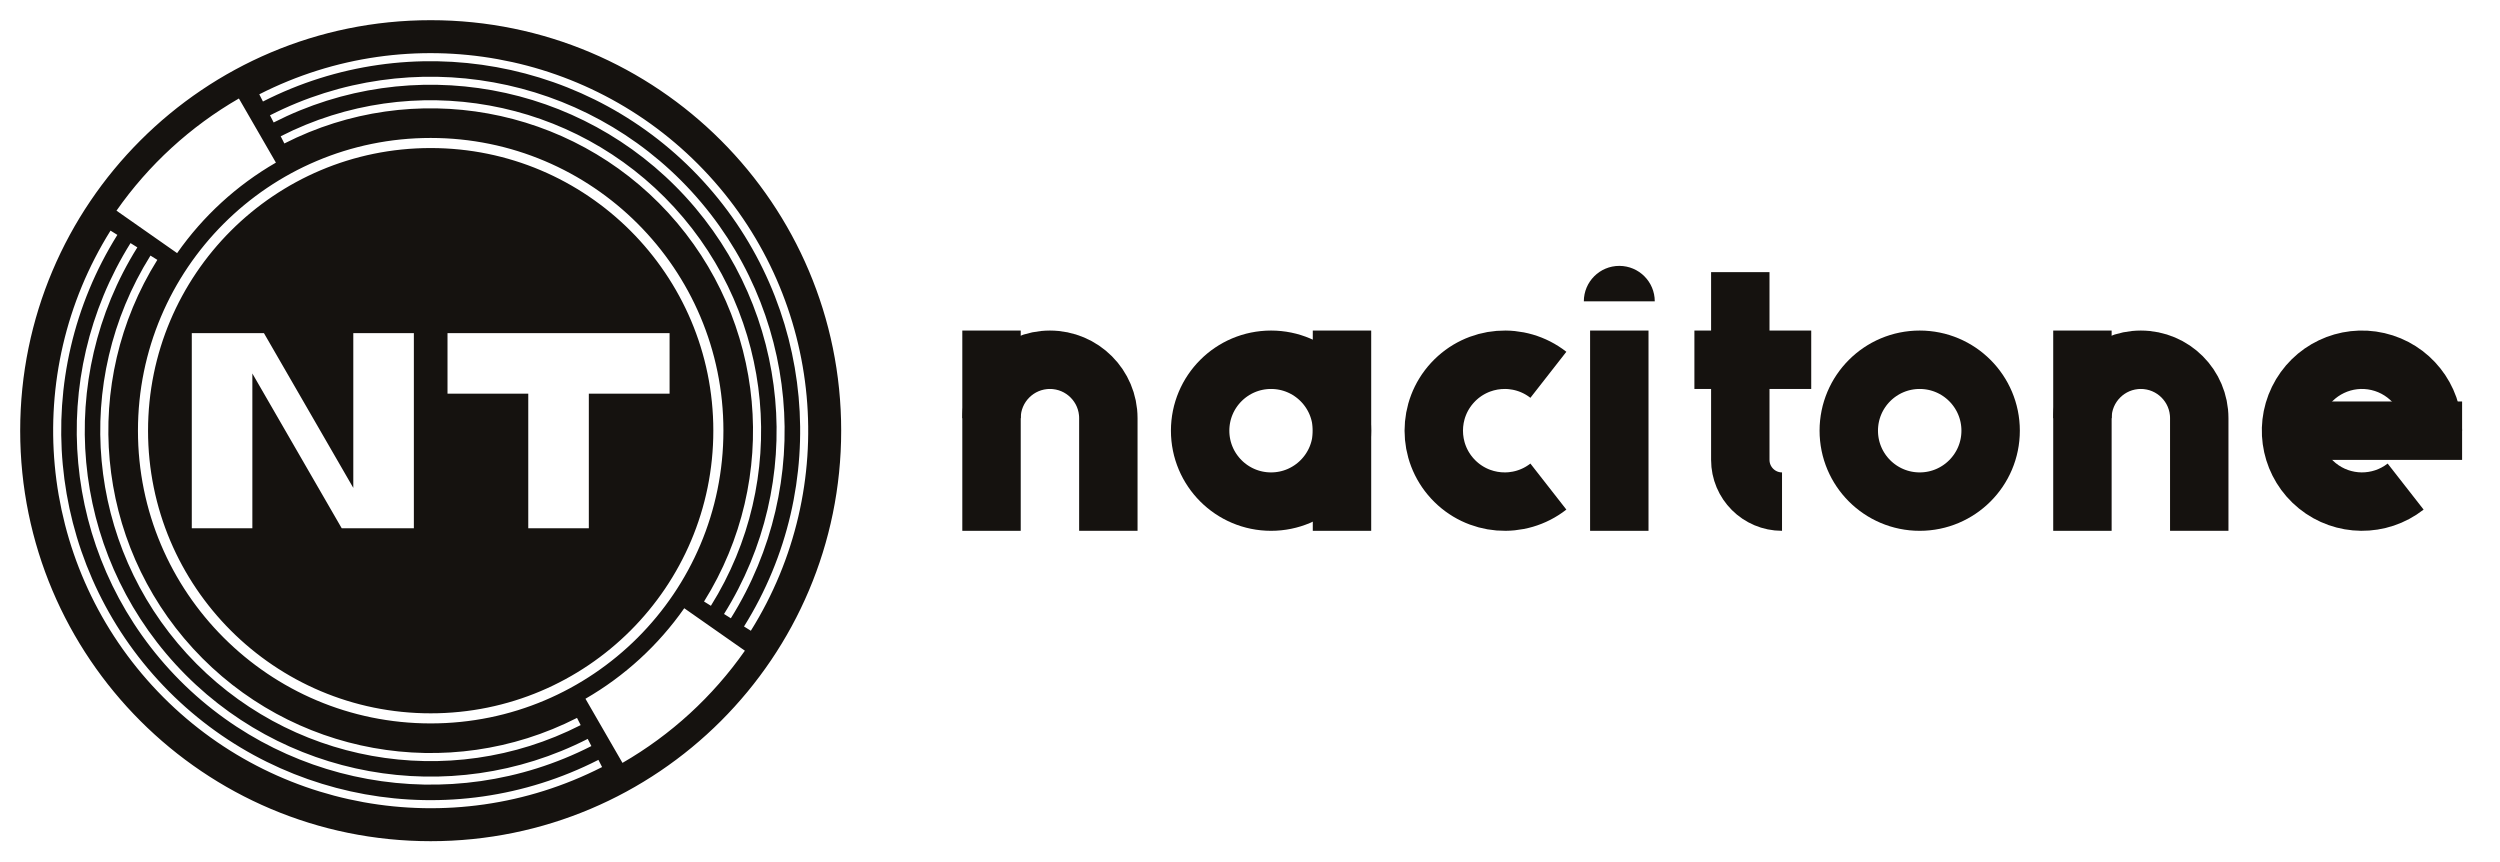
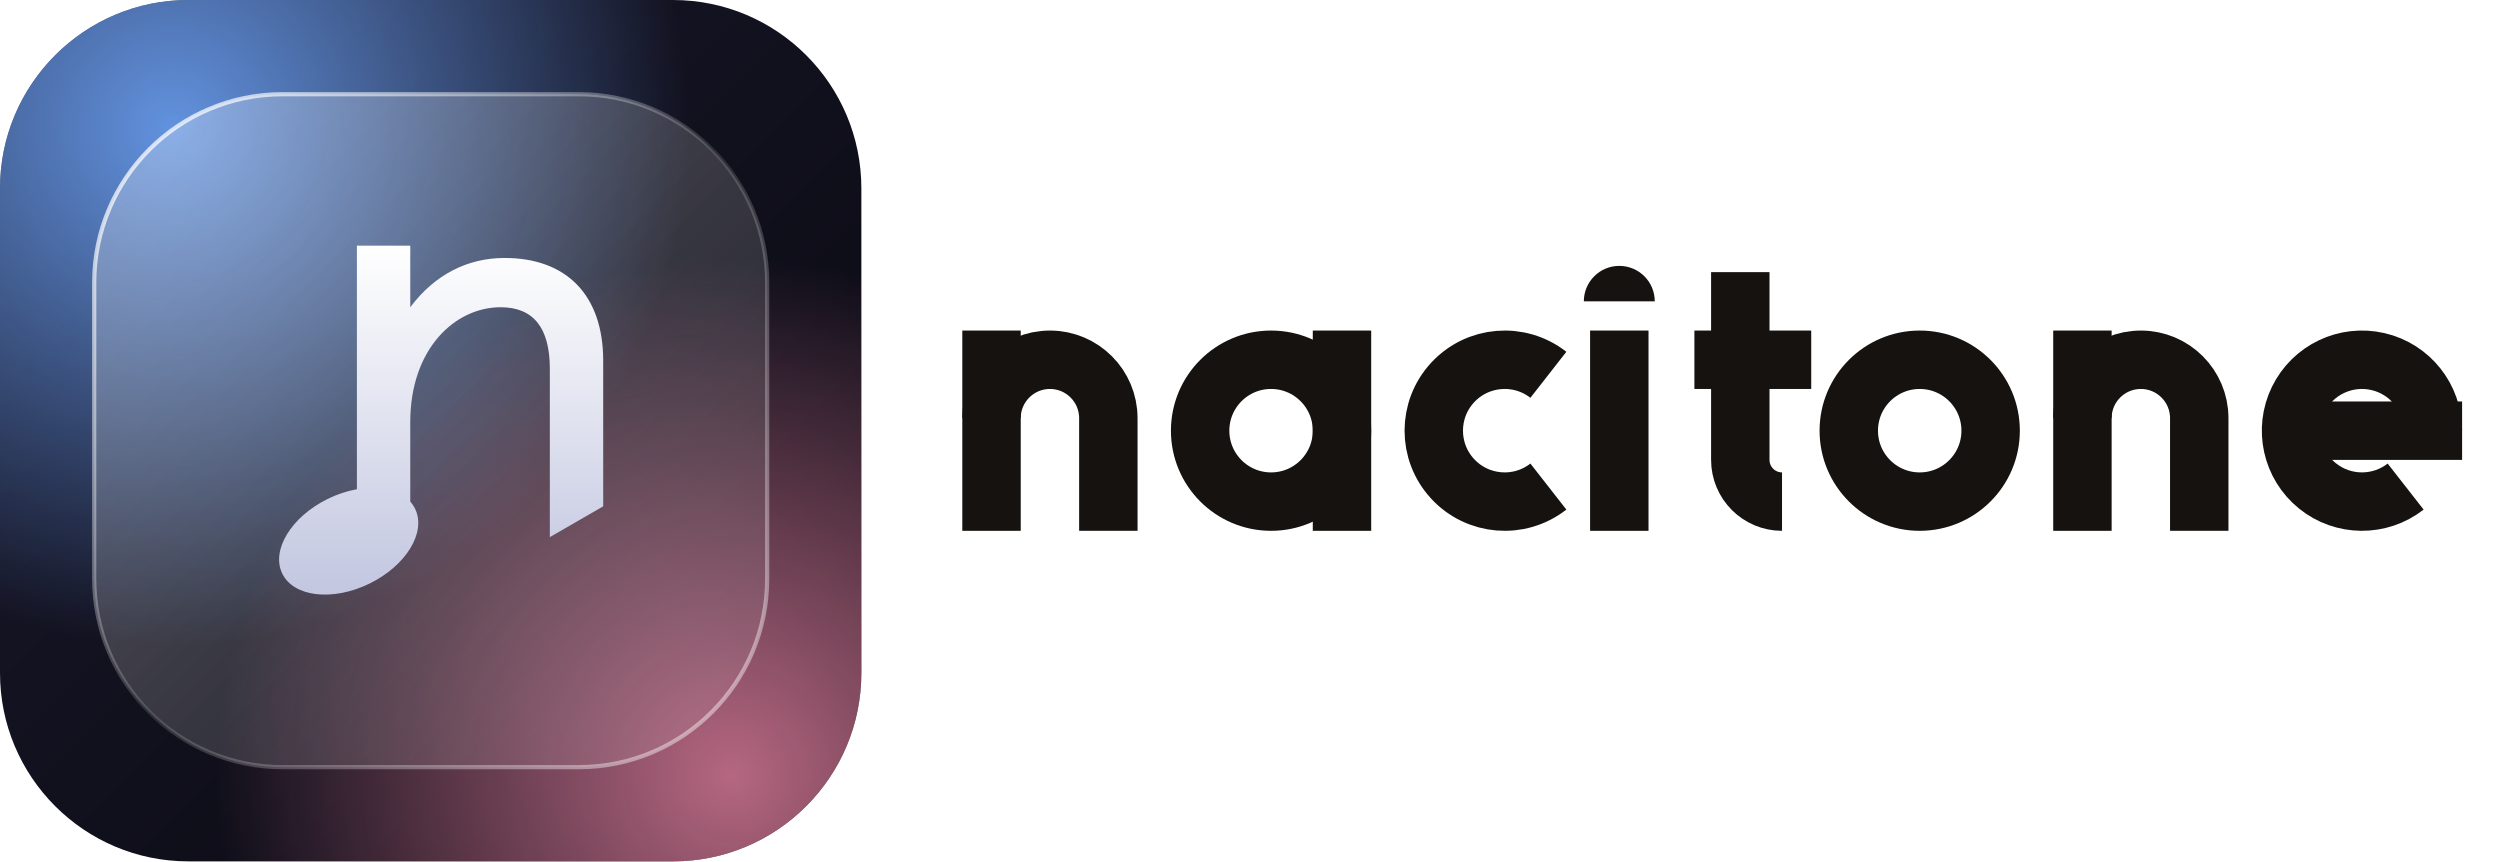
<svg xmlns="http://www.w3.org/2000/svg" viewBox="0 0 743 256" width="743" height="256" role="img" aria-labelledby="t">
-   <path fill="#15120F" fill-rule="evenodd" d="M6 128 A122 122 0 1 0 250 128 A122 122 0 1 0 6 128 Z M178.94 227.97 A112.2 112.2 0 0 1 32.85 68.54 L34.88 69.81 A109.8 109.8 0 0 0 177.85 225.83 Z M77.06 28.03 A112.2 112.2 0 0 1 223.15 187.46 L221.12 186.19 A109.8 109.8 0 0 0 78.15 30.17 Z M175.76 221.73 A105.2 105.2 0 0 1 38.79 72.25 L40.82 73.52 A102.8 102.8 0 0 0 174.67 219.6 Z M80.24 34.27 A105.2 105.2 0 0 1 217.21 183.75 L215.18 182.48 A102.8 102.8 0 0 0 81.33 36.4 Z M172.58 215.5 A98.2 98.2 0 0 1 44.72 75.96 L46.76 77.23 A95.8 95.8 0 0 0 171.49 213.36 Z M83.42 40.5 A98.2 98.2 0 0 1 211.28 180.04 L209.24 178.77 A95.8 95.8 0 0 0 84.51 42.64 Z M34.62 62.61 A114 114 0 0 1 71 29.27 L82 48.33 A92 92 0 0 0 52.64 75.23 Z M221.38 193.39 A114 114 0 0 1 185 226.73 L174 207.67 A92 92 0 0 0 203.36 180.77 Z M41 128 A87 87 0 1 0 215 128 A87 87 0 1 0 41 128 Z M44 128 A84 84 0 1 0 212 128 A84 84 0 1 0 44 128 Z M57 157 L57 99 L78.44 99 L105 145 L105 99 L123 99 L123 157 L101.56 157 L75 111 L75 157 Z M133 99 L199 99 L199 117 L175 117 L175 157 L157 157 L157 117 L133 117 Z" />
+   <defs>
+     <linearGradient id="hbg" x1="0" y1="0" x2="1" y2="1">
+       <stop offset="0" stop-color="#1B1A2E" />
+       <stop offset="1" stop-color="#07070D" />
+     </linearGradient>
+     <radialGradient id="ho1" cx=".2" cy=".15" r=".6">
+       <stop offset="0" stop-color="#6FA8FF" stop-opacity=".85" />
+       <stop offset="1" stop-color="#6FA8FF" stop-opacity="0" />
+     </radialGradient>
+     <radialGradient id="ho2" cx=".85" cy=".9" r=".6">
+       <stop offset="0" stop-color="#FF8FB1" stop-opacity=".7" />
+       <stop offset="1" stop-color="#FF8FB1" stop-opacity="0" />
+     </radialGradient>
+     <linearGradient id="htile" x1="0" y1="0" x2="1" y2="1">
+       <stop offset="0" stop-color="#fff" stop-opacity=".28" />
+       <stop offset="1" stop-color="#fff" stop-opacity=".06" />
+     </linearGradient>
+     <linearGradient id="hrim" x1="0" y1="0" x2="1" y2="1">
+       <stop offset="0" stop-color="#fff" stop-opacity=".85" />
+       <stop offset=".5" stop-color="#fff" stop-opacity=".12" />
+       <stop offset="1" stop-color="#fff" stop-opacity=".5" />
+     </linearGradient>
+     <linearGradient id="hmark" gradientUnits="userSpaceOnUse" x1="0" y1="62" x2="0" y2="229">
+       <stop offset="0" stop-color="#FFFFFF" />
+       <stop offset="1" stop-color="#C3C7E0" />
+     </linearGradient>
+     <linearGradient id="hspec" x1="0" y1="0" x2="1" y2="1">
+       <stop offset="0" stop-color="#fff" stop-opacity=".9" />
+       <stop offset=".4" stop-color="#fff" stop-opacity="0" />
+     </linearGradient>
+     <clipPath id="hc">
+       <path d="M168 56H344A112 112 0 0 1 456 168V344A112 112 0 0 1 344 456H168A112 112 0 0 1 56 344V168A112 112 0 0 1 168 56Z" />
+     </clipPath>
+     <clipPath id="hr">
+       <rect width="512" height="512" rx="112" />
+     </clipPath>
+   </defs>
+   <g transform="scale(0.5)">
+     <g clip-path="url(#hr)">
+       <rect width="512" height="512" fill="url(#hbg)" />
+       <rect width="512" height="512" fill="url(#ho1)" />
+       <rect width="512" height="512" fill="url(#ho2)" />
+       <path d="M168 56H344A112 112 0 0 1 456 168V344A112 112 0 0 1 344 456H168A112 112 0 0 1 56 344V168A112 112 0 0 1 168 56Z" fill="url(#htile)" />
+       <path d="M168 56H344A112 112 0 0 1 456 168V344A112 112 0 0 1 344 456H168A112 112 0 0 1 56 344V168A112 112 0 0 1 168 56Z" fill="none" stroke="url(#hrim)" stroke-width="2.5" />
+       <g clip-path="url(#hc)">
+         <ellipse cx="190" cy="84" rx="230" ry="90" fill="url(#hspec)" opacity=".35" />
+       </g>
+       <g transform="translate(85.26 70.38) scale(1.22)">
+         <path d="M104 62H130V92C142 76 158 68 176 68C206 68 224 86 224 118V189L198 204V122C198 102 190 92 174 92C152 92 130 112 130 148V200H104Z" fill="url(#hmark)" />
+         <path d="M132.36 190.22A36 23 -26 0 1 67.64 221.78A36 23 -26 0 1 132.36 190.22Z" fill="url(#hmark)" />
+       </g>
+     </g>
+   </g>
  <g transform="translate(286 48.64) scale(0.62)">
    <g fill="none" stroke="#15120F" stroke-width="28" stroke-linecap="butt" stroke-linejoin="miter">
      <path d="M14.00 80 V176" />
      <path d="M14.00 122.00 A28.00 28.00 0 0 1 70.00 122.00 V176" />
      <circle cx="148.00" cy="128" r="34.00" />
      <path d="M182.00 80 V176" />
      <path d="M280.93 101.21 A34.00 34.00 0 1 0 280.93 154.79" />
      <path d="M314.93 80 V176" />
      <path class="fill" fill="#15120F" stroke="none" d="M297.93 66 A17.00 17.00 0 0 1 331.93 66 Z" />
      <path d="M372.93 52 V142.00 A20 20 0 0 0 392.93 162.00" />
      <path d="M350.93 94.00 H406.93" />
      <circle cx="458.93" cy="128" r="34.00" />
      <path d="M536.93 80 V176" />
      <path d="M536.93 122.00 A28.00 28.00 0 0 1 592.93 122.00 V176" />
      <path d="M636.93 128 H718.93" />
      <path d="M704.93 128 A34.00 34.00 0 1 0 691.86 154.79" />
    </g>
  </g>
</svg>
